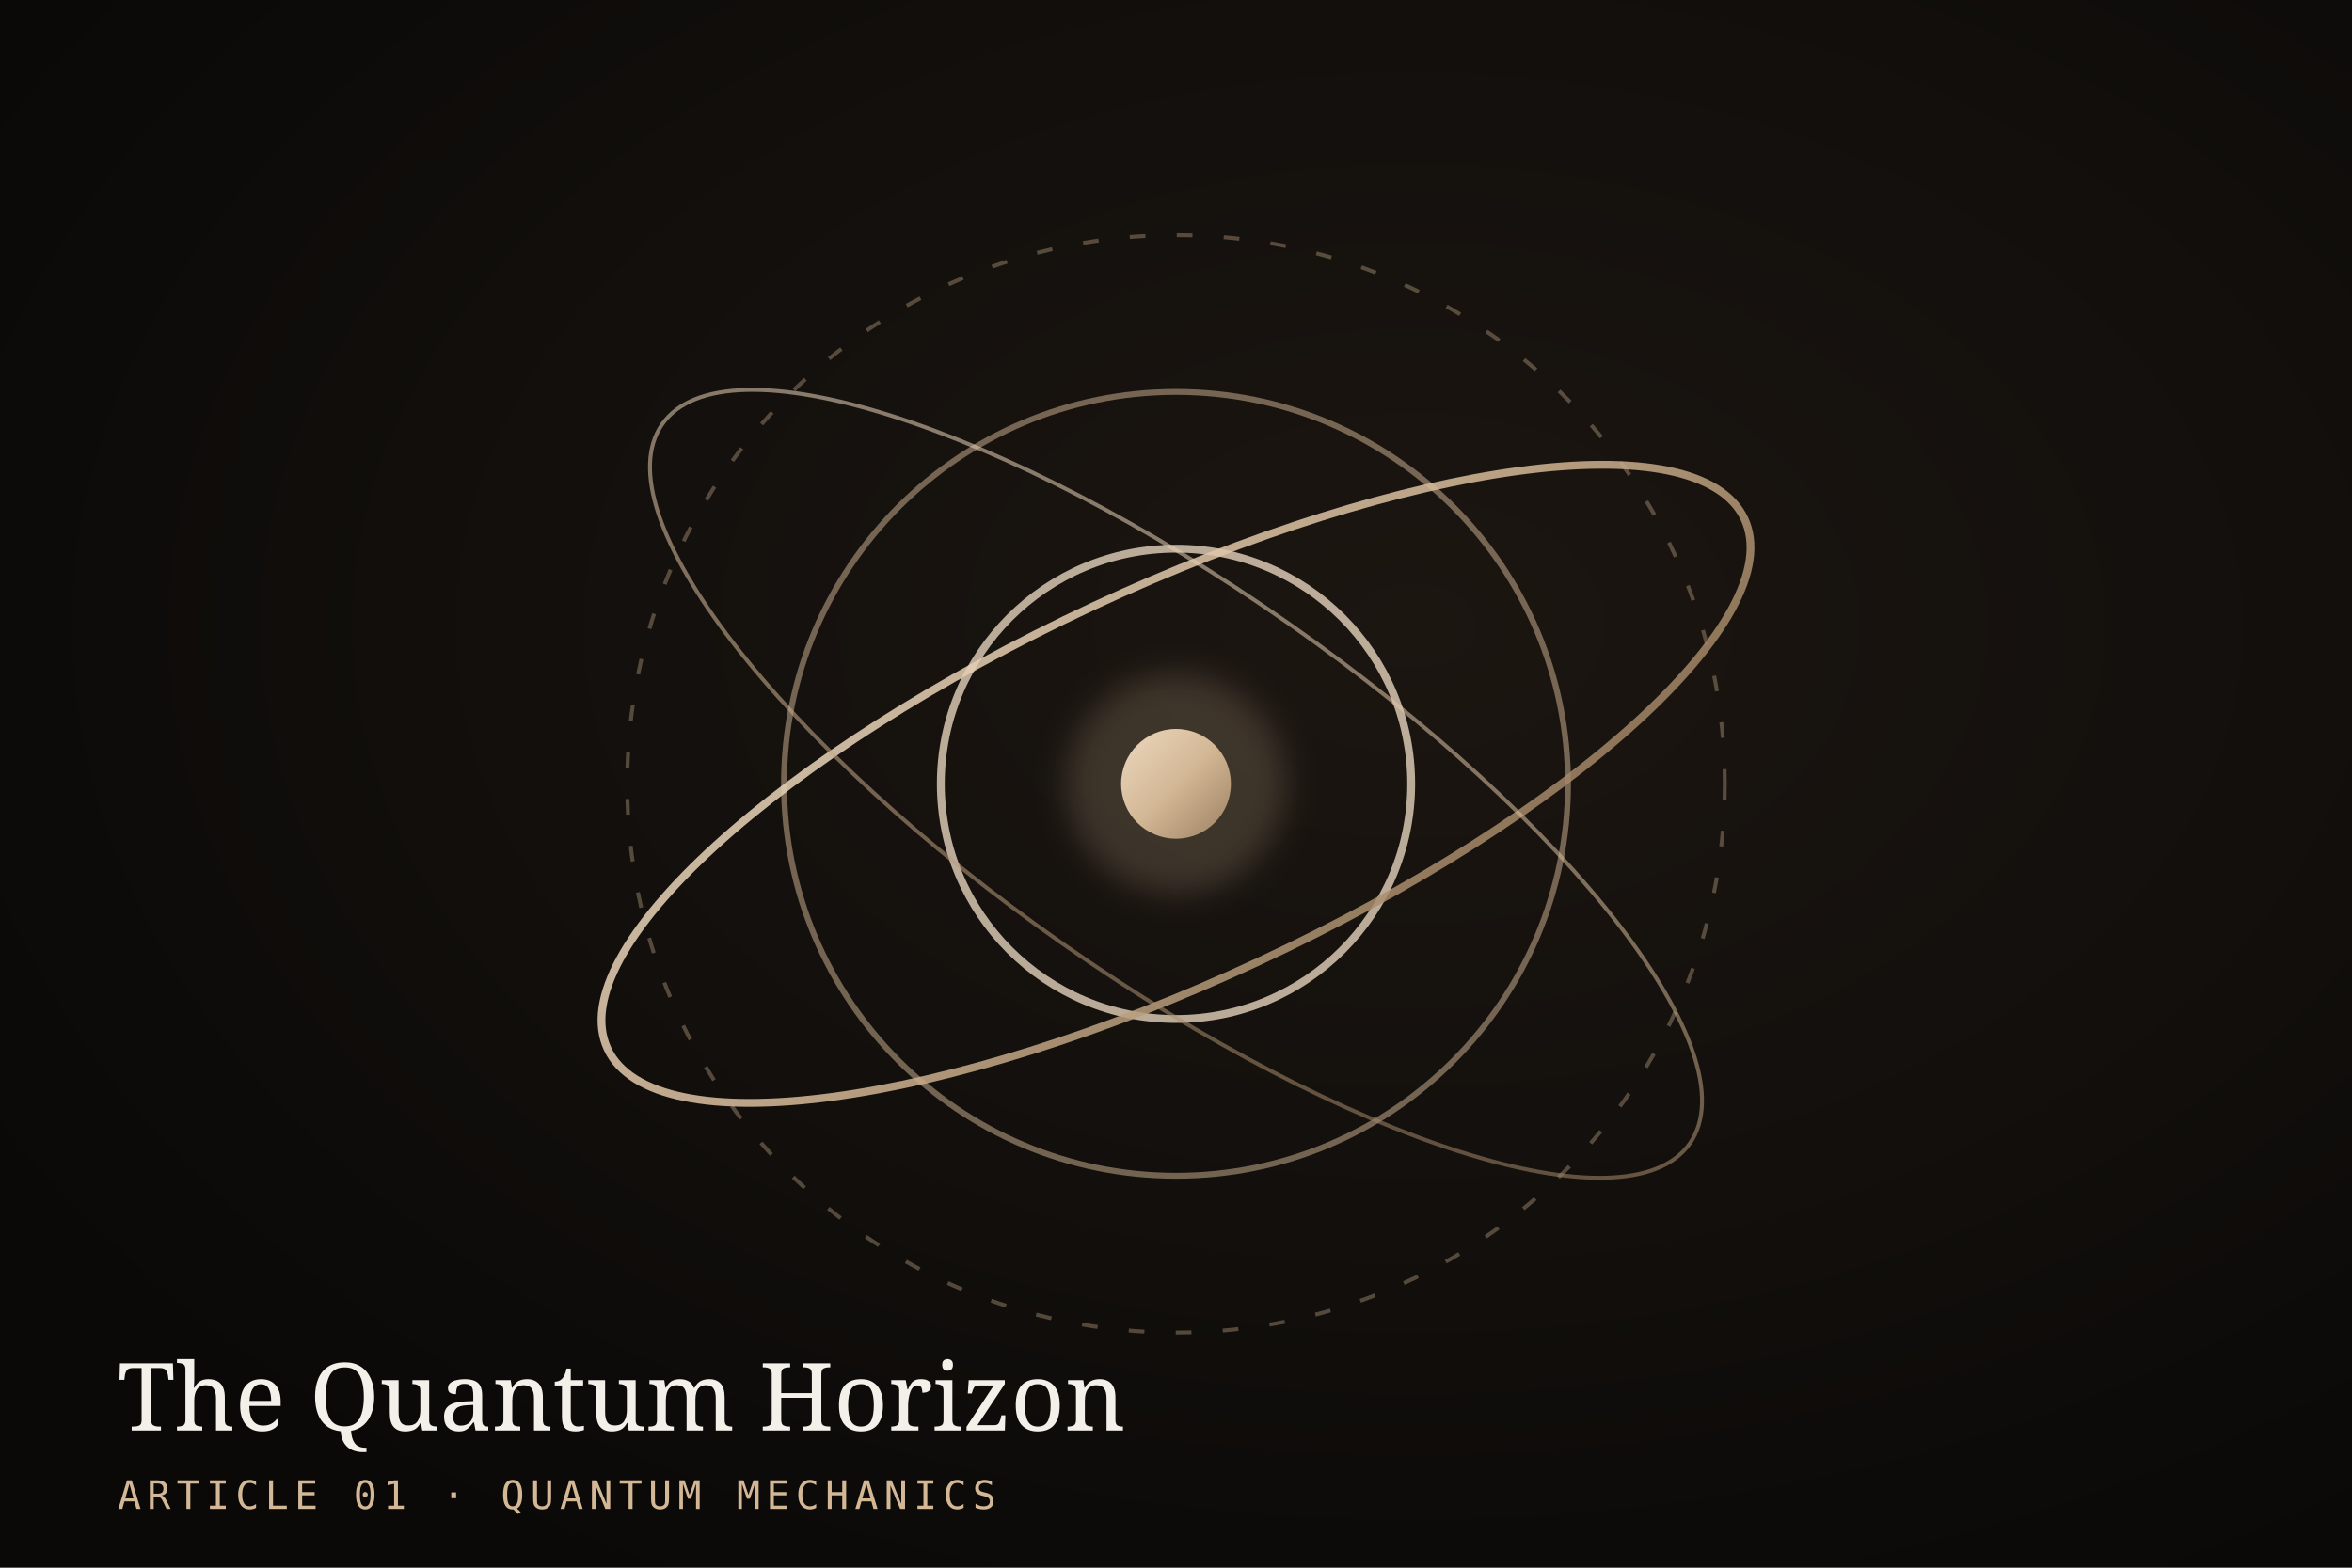
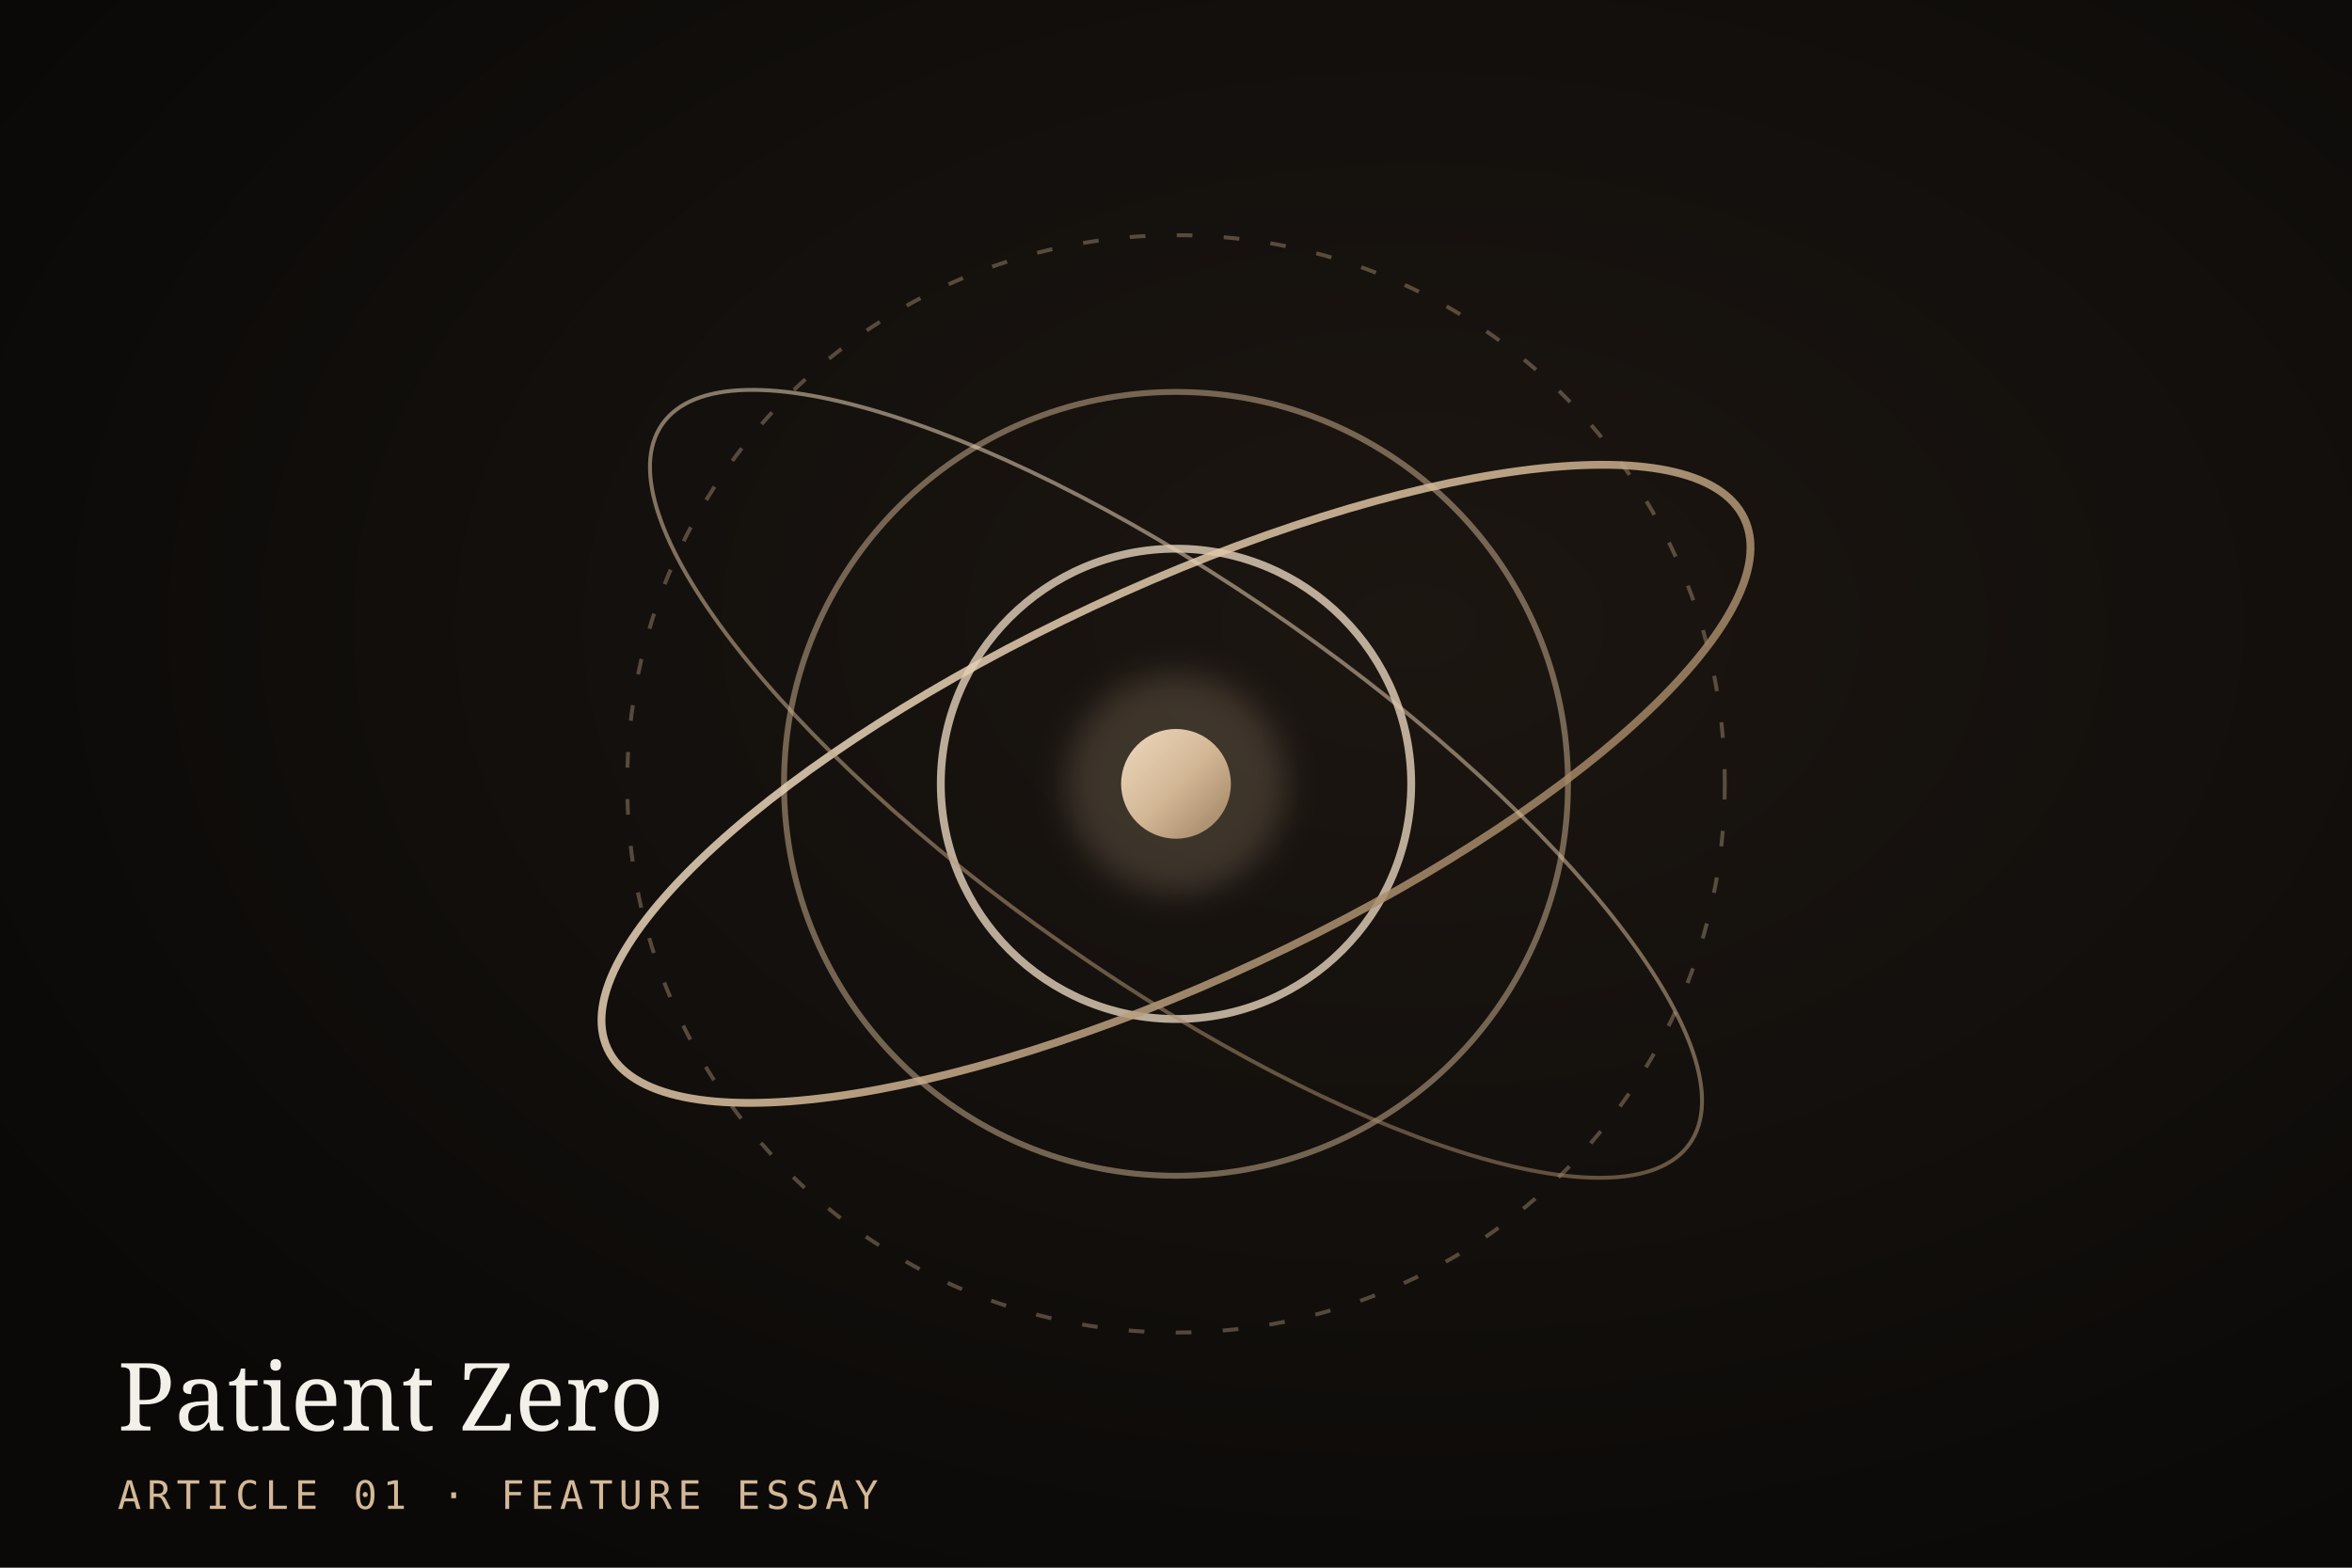
<svg xmlns="http://www.w3.org/2000/svg" viewBox="0 0 600 400" fill="none">
  <defs>
    <radialGradient id="bg1" cx="60%" cy="40%" r="70%">
      <stop offset="0%" stop-color="#1c1611" />
      <stop offset="100%" stop-color="#0a0908" />
    </radialGradient>
    <linearGradient id="goldGrad" x1="0%" y1="0%" x2="100%" y2="100%">
      <stop offset="0%" stop-color="#f2dfc7" />
      <stop offset="50%" stop-color="#d4b896" />
      <stop offset="100%" stop-color="#8e7253" />
    </linearGradient>
  </defs>
  <rect width="600" height="400" fill="url(#bg1)" />
  <circle cx="300" cy="200" r="140" stroke="#d4b896" stroke-width="1" stroke-dasharray="4 8" opacity="0.35" />
  <circle cx="300" cy="200" r="100" stroke="#d4b896" stroke-width="1.5" opacity="0.5" />
  <circle cx="300" cy="200" r="60" stroke="#f2dfc7" stroke-width="2" opacity="0.75" />
  <ellipse cx="300" cy="200" rx="160" ry="50" stroke="url(#goldGrad)" stroke-width="2" transform="rotate(-25 300 200)" opacity="0.85" />
  <ellipse cx="300" cy="200" rx="160" ry="50" stroke="url(#goldGrad)" stroke-width="1" transform="rotate(35 300 200)" opacity="0.55" />
  <circle cx="300" cy="200" r="14" fill="url(#goldGrad)" />
  <circle cx="300" cy="200" r="28" fill="#d4b896" opacity="0.2" filter="blur(4px)" />
-   <text x="30" y="365" font-family="'Playfair Display', Georgia, serif" font-size="24" fill="#f3f0e9" font-weight="500">The Quantum Horizon</text>
-   <text x="30" y="385" font-family="'DM Mono', monospace" font-size="10" fill="#d4b896" letter-spacing="0.15em">ARTICLE 01 · QUANTUM MECHANICS</text>
+   <text x="30" y="365" font-family="'Playfair Display', Georgia, serif" font-size="24" fill="#f3f0e9" font-weight="500">Patient Zero</text>
+   <text x="30" y="385" font-family="'DM Mono', monospace" font-size="10" fill="#d4b896" letter-spacing="0.15em">ARTICLE 01 · FEATURE ESSAY</text>
</svg>
